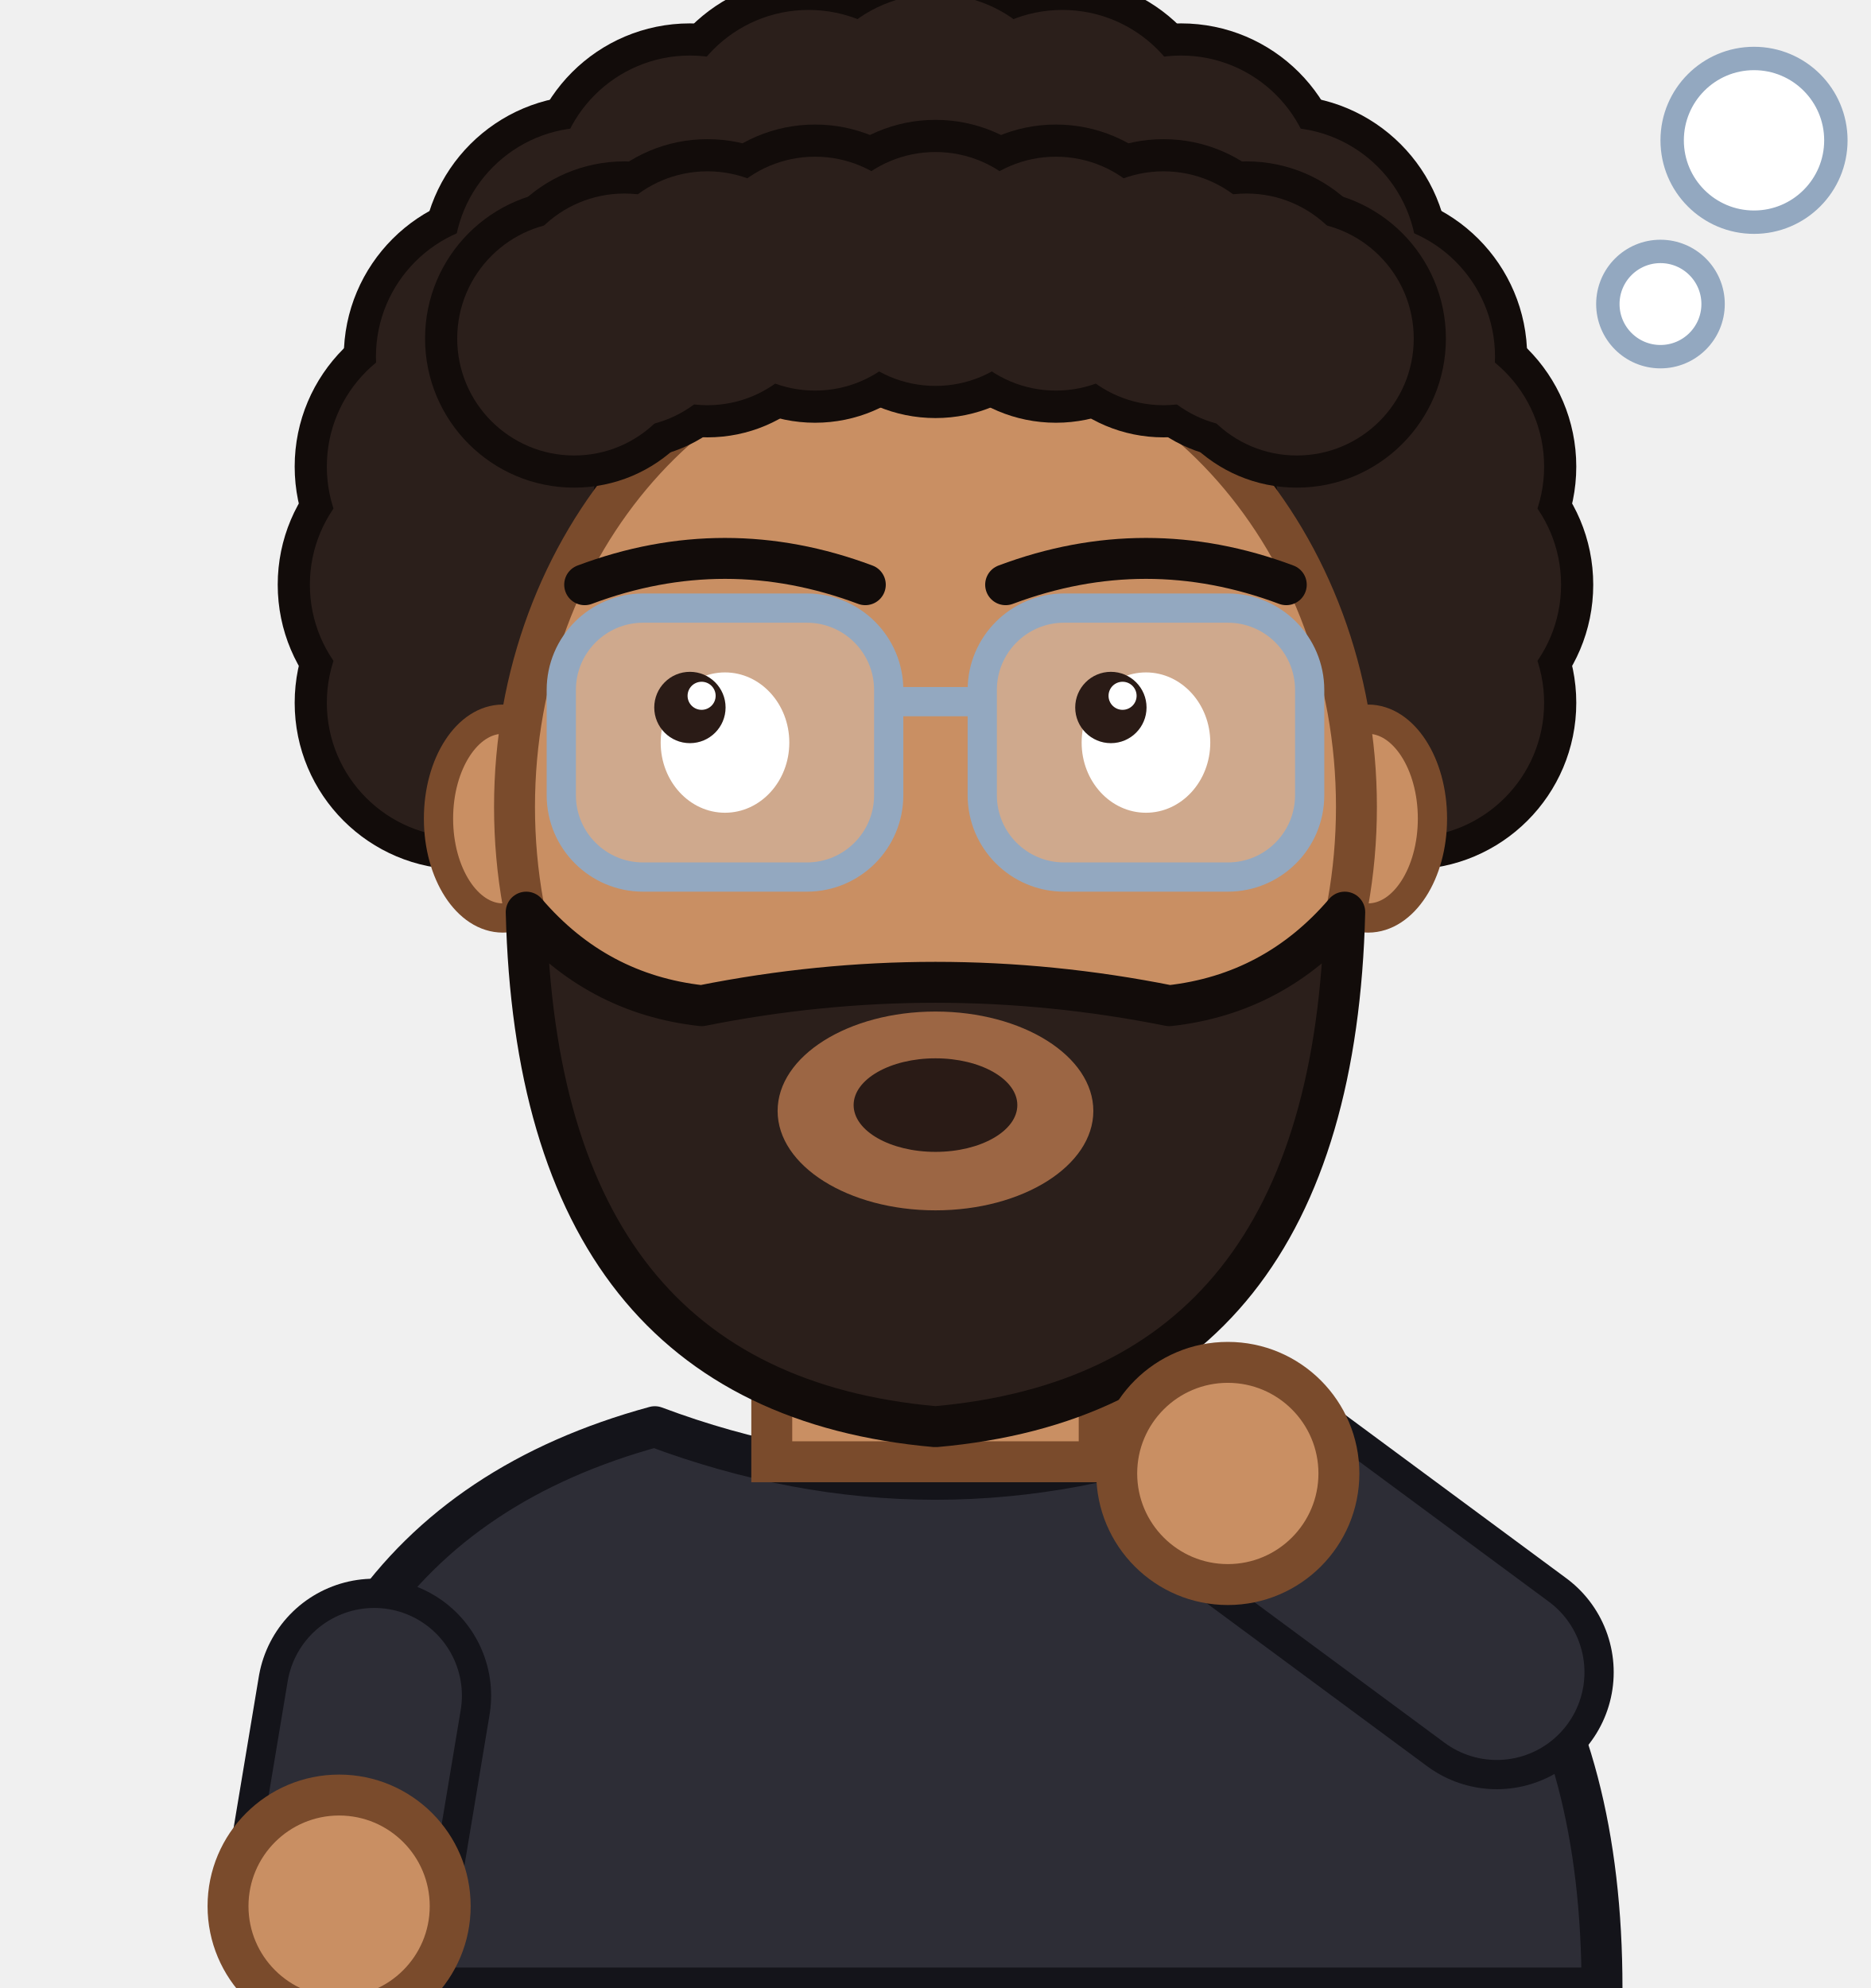
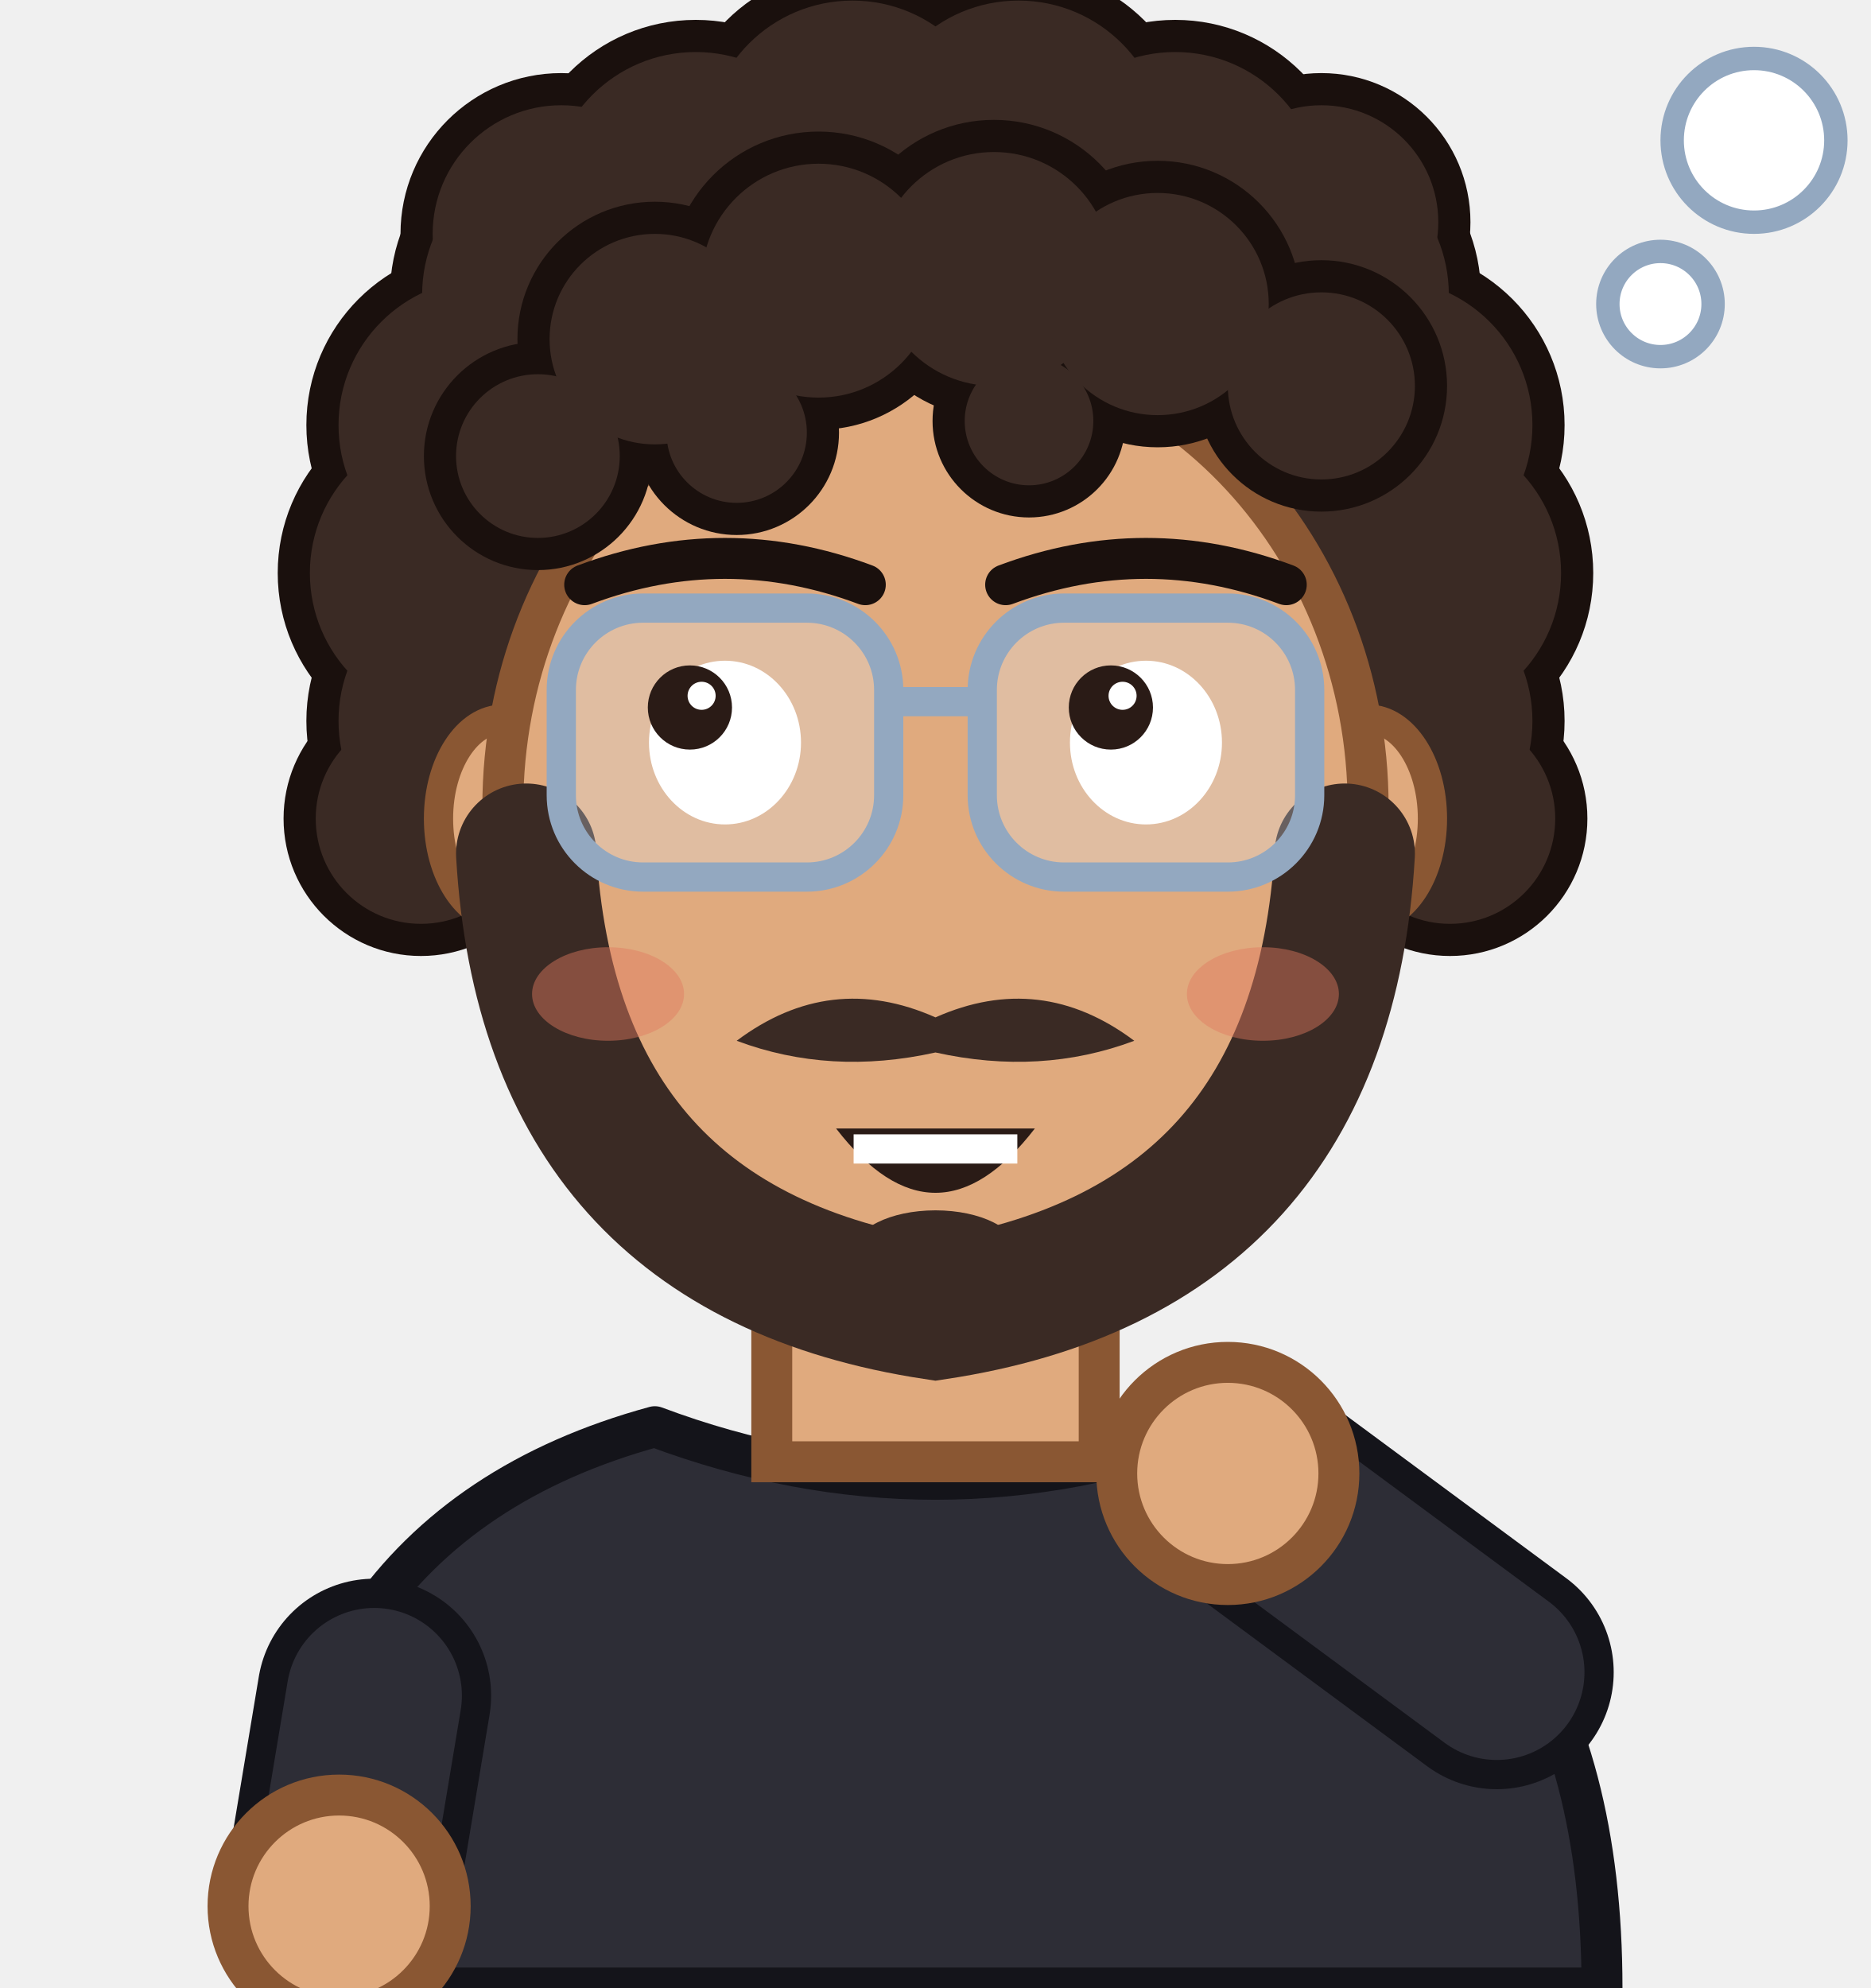
<svg xmlns="http://www.w3.org/2000/svg" viewBox="0 0 320 340" width="320" height="340">
  <g transform="rotate(0 160 250)">
-     <circle cx="78.9" cy="120.2" r="25" fill="#2B1F1B" stroke="#120C0A" stroke-width="7" />
-     <circle cx="76.0" cy="100.0" r="25" fill="#2B1F1B" stroke="#120C0A" stroke-width="7" />
-     <circle cx="78.9" cy="79.8" r="25" fill="#2B1F1B" stroke="#120C0A" stroke-width="7" />
-     <circle cx="87.3" cy="61.0" r="25" fill="#2B1F1B" stroke="#120C0A" stroke-width="7" />
-     <circle cx="100.6" cy="44.8" r="25" fill="#2B1F1B" stroke="#120C0A" stroke-width="7" />
-     <circle cx="118.0" cy="32.5" r="25" fill="#2B1F1B" stroke="#120C0A" stroke-width="7" />
-     <circle cx="138.3" cy="24.7" r="25" fill="#2B1F1B" stroke="#120C0A" stroke-width="7" />
-     <circle cx="160.0" cy="22.0" r="25" fill="#2B1F1B" stroke="#120C0A" stroke-width="7" />
-     <circle cx="181.7" cy="24.7" r="25" fill="#2B1F1B" stroke="#120C0A" stroke-width="7" />
-     <circle cx="202.0" cy="32.5" r="25" fill="#2B1F1B" stroke="#120C0A" stroke-width="7" />
-     <circle cx="219.4" cy="44.8" r="25" fill="#2B1F1B" stroke="#120C0A" stroke-width="7" />
-     <circle cx="232.7" cy="61.0" r="25" fill="#2B1F1B" stroke="#120C0A" stroke-width="7" />
-     <circle cx="241.1" cy="79.8" r="25" fill="#2B1F1B" stroke="#120C0A" stroke-width="7" />
-     <circle cx="244.0" cy="100.0" r="25" fill="#2B1F1B" stroke="#120C0A" stroke-width="7" />
-     <circle cx="241.1" cy="120.2" r="25" fill="#2B1F1B" stroke="#120C0A" stroke-width="7" />
-     <circle cx="78.9" cy="120.2" r="23" fill="#2B1F1B" />
-     <circle cx="76.0" cy="100.0" r="23" fill="#2B1F1B" />
-     <circle cx="78.9" cy="79.8" r="23" fill="#2B1F1B" />
-     <circle cx="87.3" cy="61.0" r="23" fill="#2B1F1B" />
-     <circle cx="100.6" cy="44.8" r="23" fill="#2B1F1B" />
-     <circle cx="118.0" cy="32.5" r="23" fill="#2B1F1B" />
-     <circle cx="138.3" cy="24.7" r="23" fill="#2B1F1B" />
-     <circle cx="160.0" cy="22.0" r="23" fill="#2B1F1B" />
-     <circle cx="181.7" cy="24.7" r="23" fill="#2B1F1B" />
-     <circle cx="202.0" cy="32.5" r="23" fill="#2B1F1B" />
-     <circle cx="219.4" cy="44.8" r="23" fill="#2B1F1B" />
-     <circle cx="232.7" cy="61.0" r="23" fill="#2B1F1B" />
-     <circle cx="241.1" cy="79.8" r="23" fill="#2B1F1B" />
-     <circle cx="244.0" cy="100.0" r="23" fill="#2B1F1B" />
-     <circle cx="241.1" cy="120.2" r="23" fill="#2B1F1B" />
+     <circle cx="82.9" cy="123.3" r="27" fill="#3A2A24" stroke="#1A100D" stroke-width="7" />
+     <circle cx="78.0" cy="98.0" r="27" fill="#3A2A24" stroke="#1A100D" stroke-width="7" />
+     <circle cx="82.9" cy="72.7" r="27" fill="#3A2A24" stroke="#1A100D" stroke-width="7" />
+     <circle cx="97.2" cy="50.4" r="27" fill="#3A2A24" stroke="#1A100D" stroke-width="7" />
+     <circle cx="119.0" cy="33.9" r="27" fill="#3A2A24" stroke="#1A100D" stroke-width="7" />
+     <circle cx="145.8" cy="25.1" r="27" fill="#3A2A24" stroke="#1A100D" stroke-width="7" />
+     <circle cx="174.2" cy="25.1" r="27" fill="#3A2A24" stroke="#1A100D" stroke-width="7" />
+     <circle cx="201.0" cy="33.9" r="27" fill="#3A2A24" stroke="#1A100D" stroke-width="7" />
+     <circle cx="222.8" cy="50.4" r="27" fill="#3A2A24" stroke="#1A100D" stroke-width="7" />
+     <circle cx="237.1" cy="72.7" r="27" fill="#3A2A24" stroke="#1A100D" stroke-width="7" />
+     <circle cx="242.0" cy="98.0" r="27" fill="#3A2A24" stroke="#1A100D" stroke-width="7" />
+     <circle cx="237.1" cy="123.3" r="27" fill="#3A2A24" stroke="#1A100D" stroke-width="7" />
+     <circle cx="72.0" cy="140.0" r="20" fill="#3A2A24" stroke="#1A100D" stroke-width="7" />
+     <circle cx="248.0" cy="140.0" r="20" fill="#3A2A24" stroke="#1A100D" stroke-width="7" />
+     <circle cx="96.0" cy="40.0" r="24" fill="#3A2A24" stroke="#1A100D" stroke-width="7" />
+     <circle cx="226.0" cy="38.0" r="22" fill="#3A2A24" stroke="#1A100D" stroke-width="7" />
+     <circle cx="82.9" cy="123.3" r="25" fill="#3A2A24" />
+     <circle cx="78.0" cy="98.0" r="25" fill="#3A2A24" />
+     <circle cx="82.9" cy="72.7" r="25" fill="#3A2A24" />
+     <circle cx="97.2" cy="50.4" r="25" fill="#3A2A24" />
+     <circle cx="119.0" cy="33.9" r="25" fill="#3A2A24" />
+     <circle cx="145.8" cy="25.1" r="25" fill="#3A2A24" />
+     <circle cx="174.2" cy="25.1" r="25" fill="#3A2A24" />
+     <circle cx="201.0" cy="33.9" r="25" fill="#3A2A24" />
+     <circle cx="222.8" cy="50.4" r="25" fill="#3A2A24" />
+     <circle cx="237.1" cy="72.7" r="25" fill="#3A2A24" />
+     <circle cx="242.0" cy="98.0" r="25" fill="#3A2A24" />
+     <circle cx="237.1" cy="123.3" r="25" fill="#3A2A24" />
+     <circle cx="72.0" cy="140.0" r="18" fill="#3A2A24" />
+     <circle cx="248.0" cy="140.0" r="18" fill="#3A2A24" />
+     <circle cx="96.0" cy="40.0" r="22" fill="#3A2A24" />
+     <circle cx="226.0" cy="38.0" r="20" fill="#3A2A24" />
    <path d="M46 340 Q46 262 112 244 Q160 262 208 244 Q274 262 274 340 Z" fill="#2D2D36" stroke="#14141A" stroke-width="7" stroke-linejoin="round" />
-     <rect x="132" y="210" width="56" height="40" fill="#C98F63" stroke="#7A4B2C" stroke-width="7" />
-     <ellipse cx="86" cy="140" rx="11" ry="17" fill="#C98F63" stroke="#7A4B2C" stroke-width="5" />
-     <ellipse cx="234" cy="140" rx="11" ry="17" fill="#C98F63" stroke="#7A4B2C" stroke-width="5" />
-     <ellipse cx="160" cy="138" rx="72" ry="82" fill="#C98F63" stroke="#7A4B2C" stroke-width="7" />
-     <path d="M90 156 Q92 238 160 244 Q228 238 230 156 Q218 170 200 172 Q160 164 120 172 Q102 170 90 156 Z" fill="#2B1F1B" stroke="#120C0A" stroke-width="7" stroke-linejoin="round" />
-     <ellipse cx="160" cy="190" rx="27" ry="17" fill="#9C6644" />
+     <rect x="132" y="210" width="56" height="40" fill="#E0AA7E" stroke="#8A5733" stroke-width="7" />
+     <ellipse cx="86" cy="140" rx="11" ry="17" fill="#E0AA7E" stroke="#8A5733" stroke-width="5" />
+     <ellipse cx="234" cy="140" rx="11" ry="17" fill="#E0AA7E" stroke="#8A5733" stroke-width="5" />
+     <ellipse cx="160" cy="138" rx="74" ry="80" fill="#E0AA7E" stroke="#8A5733" stroke-width="7" />
+     <path d="M90 146 Q94 214 160 224 Q226 214 230 146" fill="none" stroke="#3A2A24" stroke-width="24" stroke-linecap="round" />
+     <path d="M126 178 Q142 166 160 174 Q178 166 194 178 Q178 184 160 180 Q142 184 126 178 Z" fill="#3A2A24" />
+     <ellipse cx="160" cy="214" rx="14" ry="7" fill="#3A2A24" />
+     <ellipse cx="104" cy="170" rx="13" ry="8" fill="#E0795F" opacity=".45" />
+     <ellipse cx="216" cy="170" rx="13" ry="8" fill="#E0795F" opacity=".45" />
    <rect x="96" y="104" width="56" height="46" rx="14" fill="#DDEBFA" fill-opacity=".28" stroke="#93A8C0" stroke-width="5" />
    <rect x="168" y="104" width="56" height="46" rx="14" fill="#DDEBFA" fill-opacity=".28" stroke="#93A8C0" stroke-width="5" />
    <path d="M152 120 H168" stroke="#93A8C0" stroke-width="5" />
-     <ellipse cx="124" cy="127" rx="11" ry="12" fill="#fff" />
-     <circle cx="118" cy="121" r="6.1" fill="#2A1B16" />
+     <ellipse cx="124" cy="127" rx="13" ry="14" fill="#fff" />
+     <circle cx="118" cy="121" r="7.2" fill="#2A1B16" />
    <circle cx="120" cy="119" r="2.4" fill="#fff" />
-     <ellipse cx="196" cy="127" rx="11" ry="12" fill="#fff" />
-     <circle cx="190" cy="121" r="6.1" fill="#2A1B16" />
+     <ellipse cx="196" cy="127" rx="13" ry="14" fill="#fff" />
+     <circle cx="190" cy="121" r="7.2" fill="#2A1B16" />
    <circle cx="192" cy="119" r="2.4" fill="#fff" />
-     <path d="M100 100 Q124 91 148 100" fill="none" stroke="#120C0A" stroke-width="7" stroke-linecap="round" />
-     <path d="M172 100 Q196 91 220 100" fill="none" stroke="#120C0A" stroke-width="7" stroke-linecap="round" />
-     <ellipse cx="160" cy="189" rx="14" ry="8" fill="#2A1B16" />
-     <circle cx="98.2" cy="57.9" r="22" fill="#2B1F1B" stroke="#120C0A" stroke-width="7" />
-     <circle cx="106.8" cy="53.1" r="22" fill="#2B1F1B" stroke="#120C0A" stroke-width="7" />
-     <circle cx="121.0" cy="49.3" r="22" fill="#2B1F1B" stroke="#120C0A" stroke-width="7" />
-     <circle cx="139.4" cy="46.8" r="22" fill="#2B1F1B" stroke="#120C0A" stroke-width="7" />
-     <circle cx="160.0" cy="46.0" r="22" fill="#2B1F1B" stroke="#120C0A" stroke-width="7" />
-     <circle cx="180.6" cy="46.8" r="22" fill="#2B1F1B" stroke="#120C0A" stroke-width="7" />
-     <circle cx="199.0" cy="49.3" r="22" fill="#2B1F1B" stroke="#120C0A" stroke-width="7" />
-     <circle cx="213.2" cy="53.1" r="22" fill="#2B1F1B" stroke="#120C0A" stroke-width="7" />
-     <circle cx="221.8" cy="57.9" r="22" fill="#2B1F1B" stroke="#120C0A" stroke-width="7" />
-     <circle cx="98.2" cy="57.9" r="20" fill="#2B1F1B" />
-     <circle cx="106.8" cy="53.1" r="20" fill="#2B1F1B" />
-     <circle cx="121.0" cy="49.3" r="20" fill="#2B1F1B" />
-     <circle cx="139.4" cy="46.8" r="20" fill="#2B1F1B" />
-     <circle cx="160.0" cy="46.0" r="20" fill="#2B1F1B" />
-     <circle cx="180.6" cy="46.8" r="20" fill="#2B1F1B" />
-     <circle cx="199.0" cy="49.3" r="20" fill="#2B1F1B" />
-     <circle cx="213.2" cy="53.1" r="20" fill="#2B1F1B" />
-     <circle cx="221.8" cy="57.9" r="20" fill="#2B1F1B" />
+     <path d="M100 100 Q124 91 148 100" fill="none" stroke="#1A100D" stroke-width="7" stroke-linecap="round" />
+     <path d="M172 100 Q196 91 220 100" fill="none" stroke="#1A100D" stroke-width="7" stroke-linecap="round" />
+     <path d="M143 193 Q160 215 177 193 Z" fill="#2A1B16" />
+     <path d="M146 194 H174 V199 H146 Z" fill="#fff" />
+     <circle cx="112.0" cy="58.0" r="20" fill="#3A2A24" stroke="#1A100D" stroke-width="7" />
+     <circle cx="140.0" cy="48.0" r="22" fill="#3A2A24" stroke="#1A100D" stroke-width="7" />
+     <circle cx="170.0" cy="46.0" r="22" fill="#3A2A24" stroke="#1A100D" stroke-width="7" />
+     <circle cx="198.0" cy="52.0" r="21" fill="#3A2A24" stroke="#1A100D" stroke-width="7" />
+     <circle cx="226.0" cy="66.0" r="18" fill="#3A2A24" stroke="#1A100D" stroke-width="7" />
+     <circle cx="92.0" cy="78.0" r="16" fill="#3A2A24" stroke="#1A100D" stroke-width="7" />
+     <circle cx="126.0" cy="74.0" r="14" fill="#3A2A24" stroke="#1A100D" stroke-width="7" />
+     <circle cx="176.0" cy="72.0" r="13" fill="#3A2A24" stroke="#1A100D" stroke-width="7" />
+     <circle cx="112.0" cy="58.0" r="18" fill="#3A2A24" />
+     <circle cx="140.0" cy="48.0" r="20" fill="#3A2A24" />
+     <circle cx="170.0" cy="46.0" r="20" fill="#3A2A24" />
+     <circle cx="198.0" cy="52.0" r="19" fill="#3A2A24" />
+     <circle cx="226.0" cy="66.0" r="16" fill="#3A2A24" />
+     <circle cx="92.0" cy="78.0" r="14" fill="#3A2A24" />
+     <circle cx="126.0" cy="74.0" r="12" fill="#3A2A24" />
+     <circle cx="176.0" cy="72.0" r="11" fill="#3A2A24" />
    <path d="M64 290 L58 326" stroke="#14141A" stroke-width="40" stroke-linecap="round" />
    <path d="M64 290 L58 326" stroke="#2D2D36" stroke-width="30" stroke-linecap="round" />
-     <circle cx="58" cy="326" r="19" fill="#C98F63" stroke="#7A4B2C" stroke-width="7" />
+     <circle cx="58" cy="326" r="19" fill="#E0AA7E" stroke="#8A5733" stroke-width="7" />
    <path d="M256 286 L210 252" stroke="#14141A" stroke-width="40" stroke-linecap="round" />
    <path d="M256 286 L210 252" stroke="#2D2D36" stroke-width="30" stroke-linecap="round" />
-     <circle cx="210" cy="252" r="19" fill="#C98F63" stroke="#7A4B2C" stroke-width="7" />
+     <circle cx="210" cy="252" r="19" fill="#E0AA7E" stroke="#8A5733" stroke-width="7" />
  </g>
  <circle cx="284" cy="52" r="9" fill="#fff" stroke="#93A8C0" stroke-width="4" />
  <circle cx="300" cy="24" r="14" fill="#fff" stroke="#93A8C0" stroke-width="4" />
</svg>
